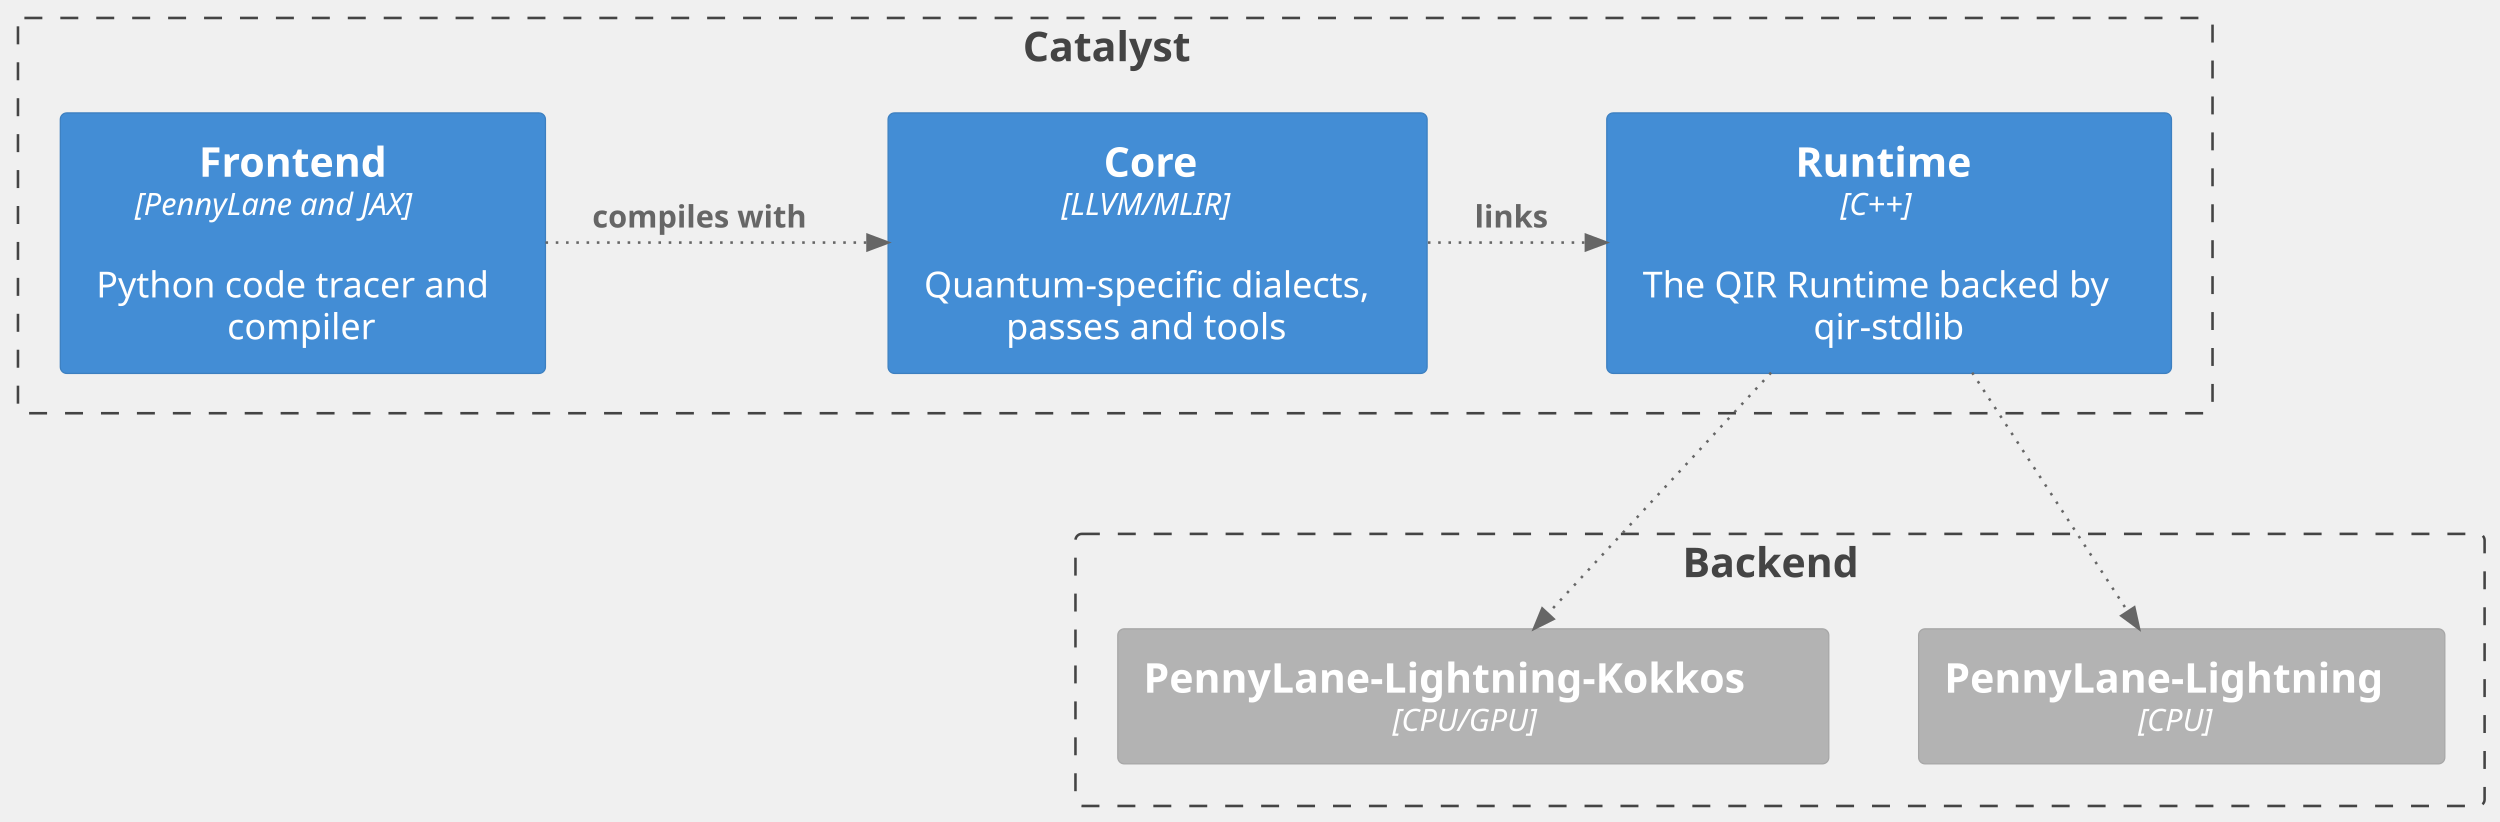
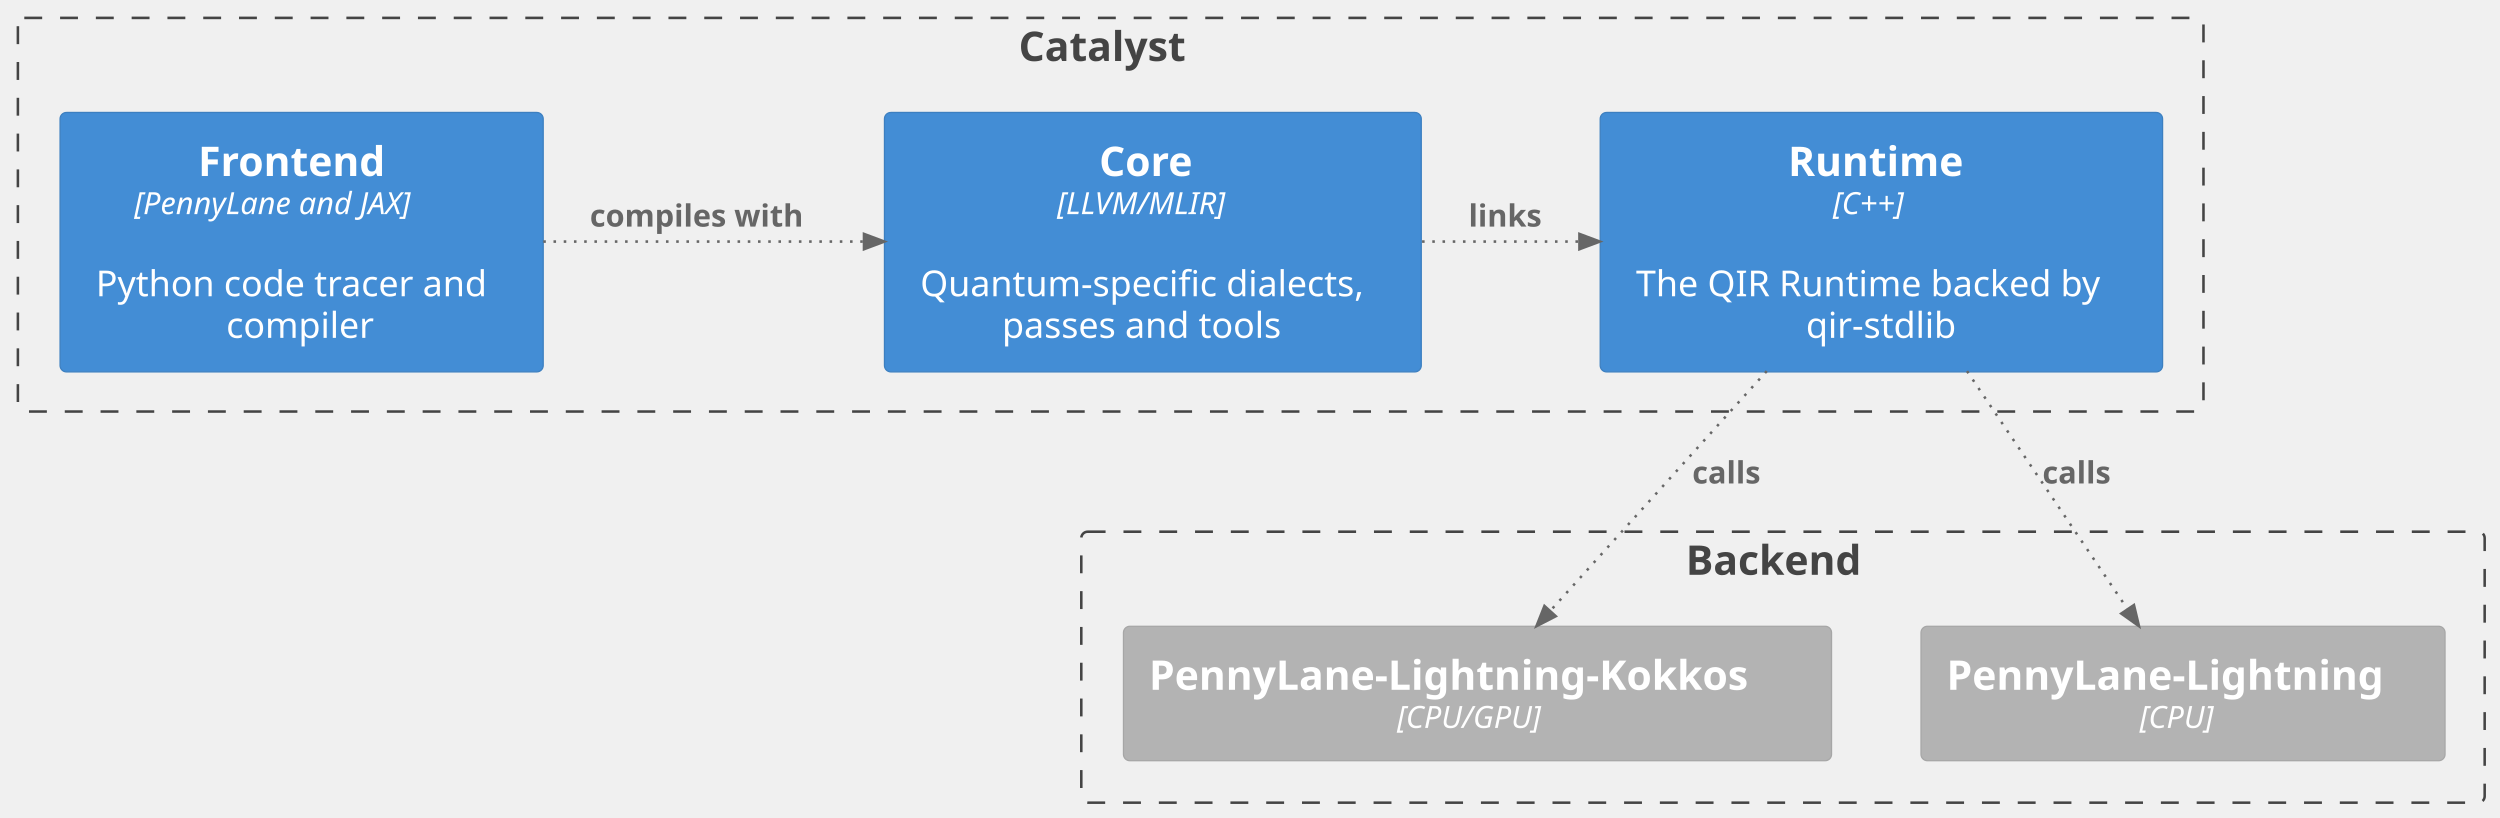
- <svg xmlns="http://www.w3.org/2000/svg" xmlns:xlink="http://www.w3.org/1999/xlink" contentStyleType="text/css" height="320px" preserveAspectRatio="none" style="width:974px;height:320px;background:#FFFFFF;" version="1.1" viewBox="0 0 974 320" width="974px" zoomAndPan="magnify">
+ <svg xmlns="http://www.w3.org/2000/svg" xmlns:xlink="http://www.w3.org/1999/xlink" contentStyleType="text/css" height="320px" preserveAspectRatio="none" style="width:978px;height:320px;background:#FFFFFF;" version="1.1" viewBox="0 0 978 320" width="978px" zoomAndPan="magnify">
  <defs />
  <g>
    <g id="cluster_c1">
      <a href="https://github.com/plantuml-stdlib/C4-PlantUML" target="_top" title="https://github.com/plantuml-stdlib/C4-PlantUML" xlink:actuate="onRequest" xlink:href="https://github.com/plantuml-stdlib/C4-PlantUML" xlink:show="new" xlink:title="https://github.com/plantuml-stdlib/C4-PlantUML" xlink:type="simple">
        <rect fill="none" height="154" rx="2.5" ry="2.5" style="stroke:#444444;stroke-width:1.0;stroke-dasharray:7.0,7.0;" width="855" x="7" y="7" />
        <text fill="#444444" font-family="sans-serif" font-size="16" font-weight="bold" lengthAdjust="spacing" textLength="72" x="398.5" y="23.852">Catalyst</text>
      </a>
    </g>
    <g id="cluster_c2">
      <a href="https://github.com/plantuml-stdlib/C4-PlantUML" target="_top" title="https://github.com/plantuml-stdlib/C4-PlantUML" xlink:actuate="onRequest" xlink:href="https://github.com/plantuml-stdlib/C4-PlantUML" xlink:show="new" xlink:title="https://github.com/plantuml-stdlib/C4-PlantUML" xlink:type="simple">
-         <rect fill="none" height="106" rx="2.5" ry="2.5" style="stroke:#444444;stroke-width:1.0;stroke-dasharray:7.0,7.0;" width="549" x="419" y="208" />
-         <text fill="#444444" font-family="sans-serif" font-size="16" font-weight="bold" lengthAdjust="spacing" textLength="76" x="655.5" y="224.852">Backend</text>
+         <rect fill="none" height="106" rx="2.5" ry="2.5" style="stroke:#444444;stroke-width:1.0;stroke-dasharray:7.0,7.0;" width="549" x="423" y="208" />
+         <text fill="#444444" font-family="sans-serif" font-size="16" font-weight="bold" lengthAdjust="spacing" textLength="76" x="659.5" y="224.852">Backend</text>
      </a>
    </g>
    <g id="elem__tracer_">
      <rect fill="#438DD5" height="101.484" rx="2.5" ry="2.5" style="stroke:#3C7FC0;stroke-width:0.5;" width="189" x="23.5" y="44" />
      <text fill="#FFFFFF" font-family="sans-serif" font-size="16" font-weight="bold" lengthAdjust="spacing" textLength="81" x="77.5" y="68.852">Frontend</text>
      <text fill="#FFFFFF" font-family="sans-serif" font-size="12" font-style="italic" lengthAdjust="spacing" textLength="131" x="52.5" y="83.764">[PennyLane and JAX]</text>
      <text fill="#FFFFFF" font-family="sans-serif" font-size="14" lengthAdjust="spacing" textLength="4" x="116" y="99.589"> </text>
      <text fill="#FFFFFF" font-family="sans-serif" font-size="14" lengthAdjust="spacing" textLength="161" x="37.5" y="115.886">Python code tracer and</text>
      <text fill="#FFFFFF" font-family="sans-serif" font-size="14" lengthAdjust="spacing" textLength="59" x="88.5" y="132.183">compiler</text>
    </g>
    <g id="elem__qopt_">
      <rect fill="#438DD5" height="101.484" rx="2.5" ry="2.5" style="stroke:#3C7FC0;stroke-width:0.5;" width="210" x="346" y="44" />
      <text fill="#FFFFFF" font-family="sans-serif" font-size="16" font-weight="bold" lengthAdjust="spacing" textLength="42" x="430" y="68.852">Core</text>
      <text fill="#FFFFFF" font-family="sans-serif" font-size="12" font-style="italic" lengthAdjust="spacing" textLength="75" x="413.5" y="83.764">[LLVM/MLIR]</text>
      <text fill="#FFFFFF" font-family="sans-serif" font-size="14" lengthAdjust="spacing" textLength="4" x="449" y="99.589"> </text>
      <text fill="#FFFFFF" font-family="sans-serif" font-size="14" lengthAdjust="spacing" textLength="182" x="360" y="115.886">Quantum-specific dialects,</text>
      <text fill="#FFFFFF" font-family="sans-serif" font-size="14" lengthAdjust="spacing" textLength="118" x="392" y="132.183">passes and tools</text>
    </g>
    <g id="elem__catalyst_runtime_">
      <rect fill="#438DD5" height="101.484" rx="2.5" ry="2.5" style="stroke:#3C7FC0;stroke-width:0.5;" width="220" x="626" y="44" />
      <text fill="#FFFFFF" font-family="sans-serif" font-size="16" font-weight="bold" lengthAdjust="spacing" textLength="73" x="699.5" y="68.852">Runtime</text>
      <text fill="#FFFFFF" font-family="sans-serif" font-size="12" font-style="italic" lengthAdjust="spacing" textLength="38" x="717" y="83.764">[C++]</text>
      <text fill="#FFFFFF" font-family="sans-serif" font-size="14" lengthAdjust="spacing" textLength="4" x="734" y="99.589"> </text>
      <text fill="#FFFFFF" font-family="sans-serif" font-size="14" lengthAdjust="spacing" textLength="192" x="640" y="115.886">The QIR Runtime backed by</text>
      <text fill="#FFFFFF" font-family="sans-serif" font-size="14" lengthAdjust="spacing" textLength="59" x="706.5" y="132.183">qir-stdlib</text>
    </g>
    <g id="elem__pl_lightning_kokkos_">
-       <rect fill="#B3B3B3" height="52.594" rx="2.5" ry="2.5" style="stroke:#A6A6A6;stroke-width:0.5;" width="277" x="435.5" y="245" />
-       <text fill="#FFFFFF" font-family="sans-serif" font-size="16" font-weight="bold" lengthAdjust="spacing" textLength="257" x="445.5" y="269.852">PennyLane-Lightning-Kokkos</text>
-       <text fill="#FFFFFF" font-family="sans-serif" font-size="12" font-style="italic" lengthAdjust="spacing" textLength="63" x="542.5" y="284.764">[CPU/GPU]</text>
+       <rect fill="#B3B3B3" height="52.594" rx="2.5" ry="2.5" style="stroke:#A6A6A6;stroke-width:0.5;" width="277" x="439.5" y="245" />
+       <text fill="#FFFFFF" font-family="sans-serif" font-size="16" font-weight="bold" lengthAdjust="spacing" textLength="257" x="449.5" y="269.852">PennyLane-Lightning-Kokkos</text>
+       <text fill="#FFFFFF" font-family="sans-serif" font-size="12" font-style="italic" lengthAdjust="spacing" textLength="63" x="546.5" y="284.764">[CPU/GPU]</text>
    </g>
    <g id="elem__pl_lightning_">
-       <rect fill="#B3B3B3" height="52.594" rx="2.5" ry="2.5" style="stroke:#A6A6A6;stroke-width:0.5;" width="205" x="747.5" y="245" />
-       <text fill="#FFFFFF" font-family="sans-serif" font-size="16" font-weight="bold" lengthAdjust="spacing" textLength="185" x="757.5" y="269.852">PennyLane-Lightning</text>
-       <text fill="#FFFFFF" font-family="sans-serif" font-size="12" font-style="italic" lengthAdjust="spacing" textLength="34" x="833" y="284.764">[CPU]</text>
+       <rect fill="#B3B3B3" height="52.594" rx="2.5" ry="2.5" style="stroke:#A6A6A6;stroke-width:0.5;" width="205" x="751.5" y="245" />
+       <text fill="#FFFFFF" font-family="sans-serif" font-size="16" font-weight="bold" lengthAdjust="spacing" textLength="185" x="761.5" y="269.852">PennyLane-Lightning</text>
+       <text fill="#FFFFFF" font-family="sans-serif" font-size="12" font-style="italic" lengthAdjust="spacing" textLength="34" x="837" y="284.764">[CPU]</text>
    </g>
    <g id="link__tracer___qopt_">
      <path d="M212.53,94.5 C251.56,94.5 297.12,94.5 337.9,94.5 " fill="none" id="_tracer_-to-_qopt_" style="stroke:#666666;stroke-width:1.0;stroke-dasharray:1.0,3.0;" />
      <polygon fill="#666666" points="345.99,94.5,337.99,91.5,337.99,97.5,345.99,94.5" style="stroke:#666666;stroke-width:1.0;" />
      <text fill="#666666" font-family="sans-serif" font-size="12" font-weight="bold" lengthAdjust="spacing" textLength="97" x="230.75" y="88.639">compiles with</text>
    </g>
    <g id="link__qopt___catalyst_runtime_">
      <path d="M556.31,94.5 C576.33,94.5 597.4,94.5 617.79,94.5 " fill="none" id="_qopt_-to-_catalyst_runtime_" style="stroke:#666666;stroke-width:1.0;stroke-dasharray:1.0,3.0;" />
      <polygon fill="#666666" points="625.87,94.5,617.87,91.5,617.87,97.5,625.87,94.5" style="stroke:#666666;stroke-width:1.0;" />
      <text fill="#666666" font-family="sans-serif" font-size="12" font-weight="bold" lengthAdjust="spacing" textLength="33" x="574.5" y="88.639">links</text>
    </g>
    <g id="link__catalyst_runtime___pl_lightning_kokkos_">
-       <path d="M690.01,145.18 C662.13,175.3 627.38,212.83 603.22,238.93 " fill="none" id="_catalyst_runtime_-to-_pl_lightning_kokkos_" style="stroke:#666666;stroke-width:1.0;stroke-dasharray:1.0,3.0;" />
-       <polygon fill="#666666" points="597.63,244.98,605.269,241.153,600.869,237.074,597.63,244.98" style="stroke:#666666;stroke-width:1.0;" />
-       <text fill="#666666" font-family="sans-serif" font-size="12" font-weight="bold" lengthAdjust="spacing" textLength="4" x="660" y="189.139"> </text>
+       <path d="M691.15,145.18 C663.95,175.3 630.07,212.83 606.5,238.93 " fill="none" id="_catalyst_runtime_-to-_pl_lightning_kokkos_" style="stroke:#666666;stroke-width:1.0;stroke-dasharray:1.0,3.0;" />
+       <polygon fill="#666666" points="601.04,244.98,608.635,241.066,604.188,237.037,601.04,244.98" style="stroke:#666666;stroke-width:1.0;" />
+       <text fill="#666666" font-family="sans-serif" font-size="12" font-weight="bold" lengthAdjust="spacing" textLength="32" x="662" y="189.139">calls</text>
    </g>
    <g id="link__catalyst_runtime___pl_lightning_">
-       <path d="M768.36,145.18 C787.82,175.05 812.02,212.2 829,238.27 " fill="none" id="_catalyst_runtime_-to-_pl_lightning_" style="stroke:#666666;stroke-width:1.0;stroke-dasharray:1.0,3.0;" />
-       <polygon fill="#666666" points="833.37,244.98,831.524,236.638,826.494,239.909,833.37,244.98" style="stroke:#666666;stroke-width:1.0;" />
-       <text fill="#666666" font-family="sans-serif" font-size="12" font-weight="bold" lengthAdjust="spacing" textLength="4" x="797" y="189.139"> </text>
+       <path d="M769.5,145.18 C789.64,175.05 814.69,212.2 832.27,238.27 " fill="none" id="_catalyst_runtime_-to-_pl_lightning_" style="stroke:#666666;stroke-width:1.0;stroke-dasharray:1.0,3.0;" />
+       <polygon fill="#666666" points="836.79,244.98,834.803,236.67,829.829,240.026,836.79,244.98" style="stroke:#666666;stroke-width:1.0;" />
+       <text fill="#666666" font-family="sans-serif" font-size="12" font-weight="bold" lengthAdjust="spacing" textLength="32" x="799" y="189.139">calls</text>
    </g>
  </g>
</svg>
